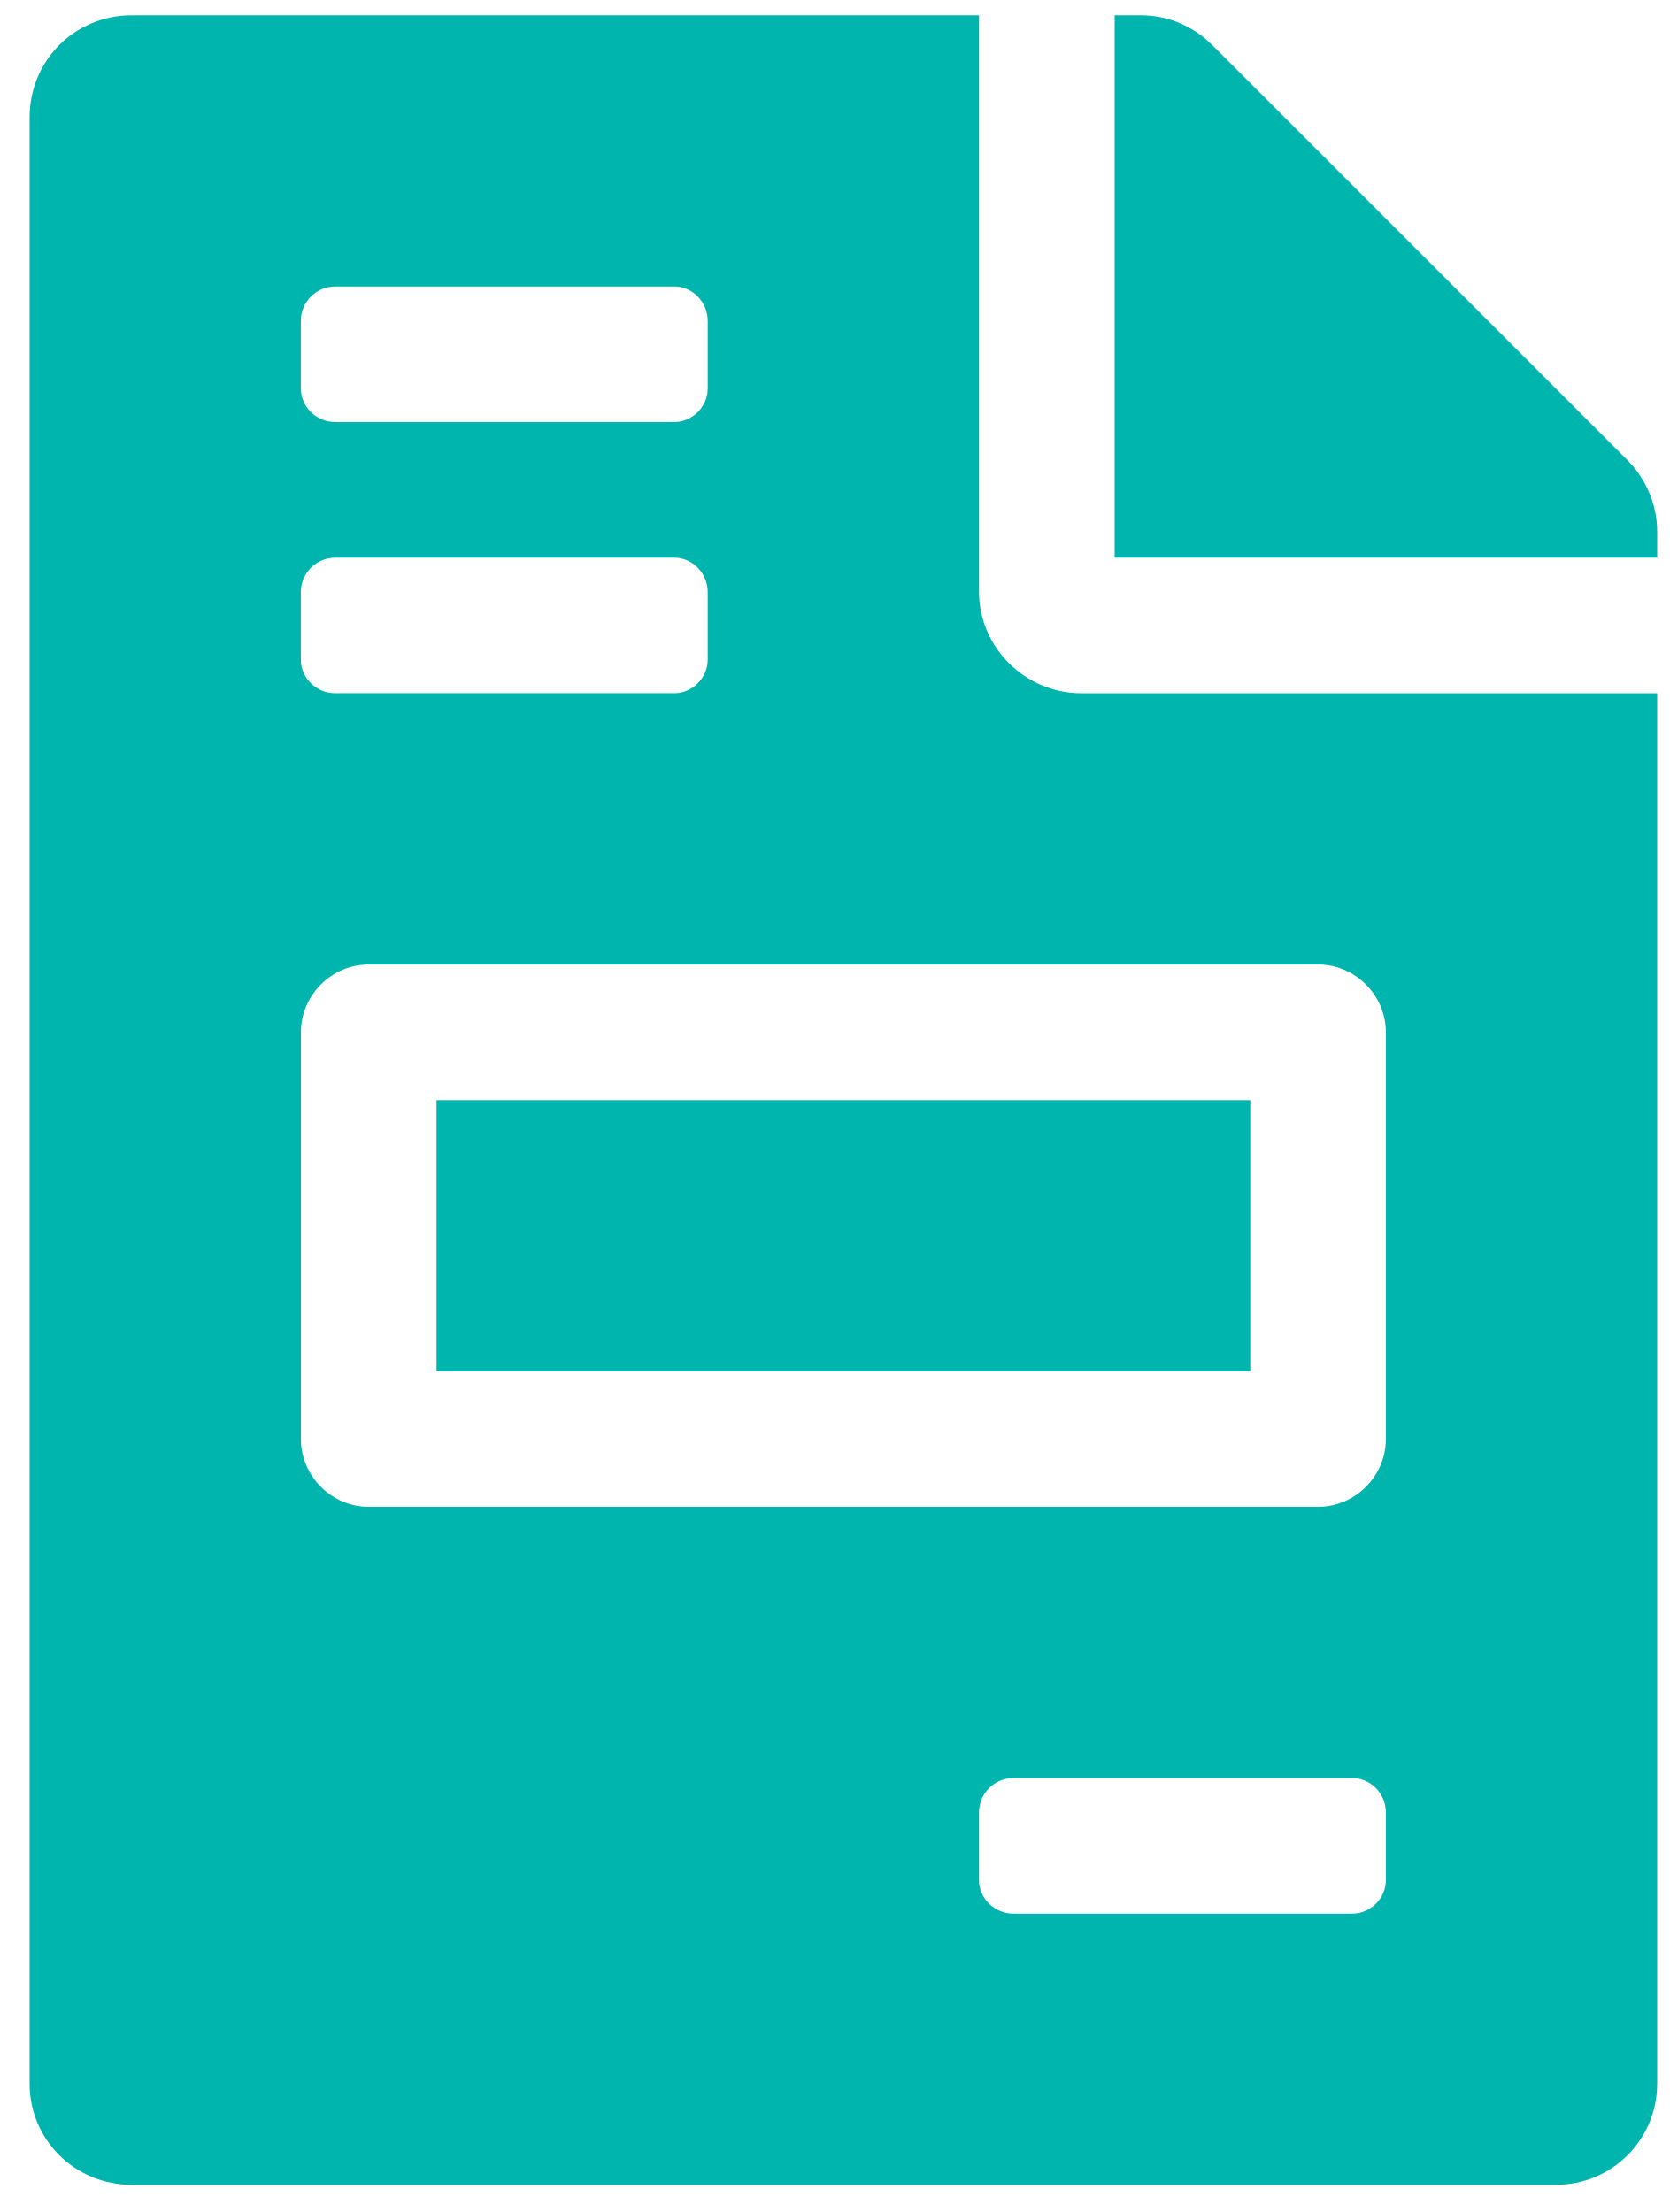
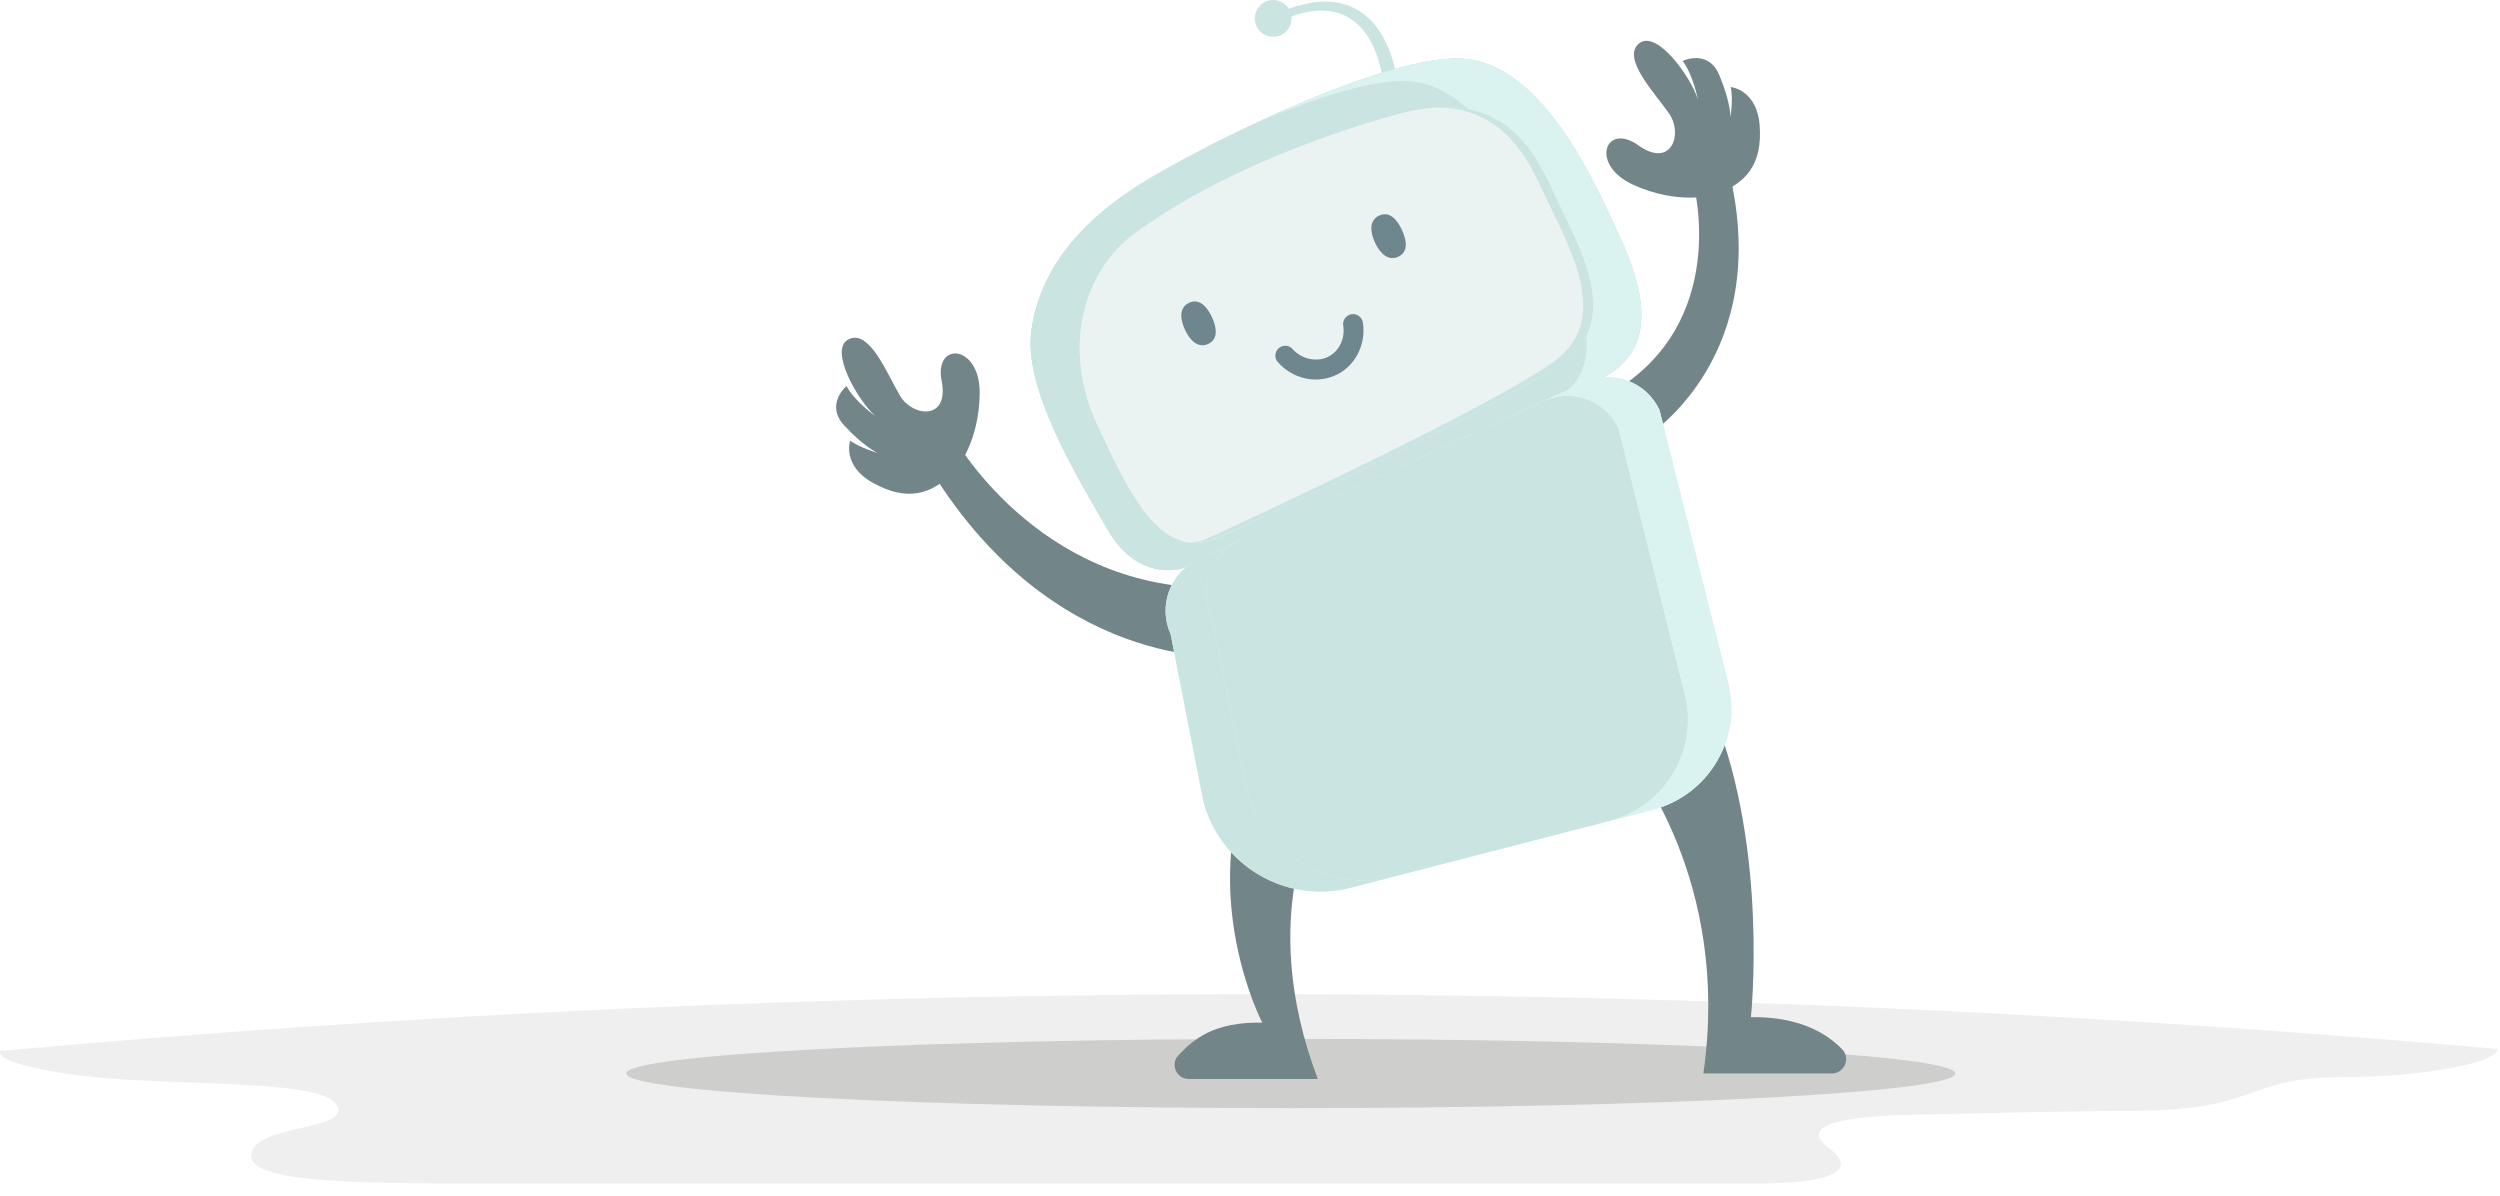
- <svg xmlns="http://www.w3.org/2000/svg" height="53" viewBox="0 0 40 53" width="40">
-   <path d="m29.95 26.358h-19.493v6.498h19.493zm9.032-15.335s-9.942-9.942-9.942-9.942c-.455-.455-1.061-.715-1.711-.715h-.628v12.996h12.996v-.628c0-.628-.26-1.256-.715-1.711m-15.53 3.162v-13.819h-20.295c-1.365 0-2.448 1.083-2.448 2.448v47.109c0 1.343 1.083 2.426 2.448 2.426h34.114c1.343 0 2.426-1.083 2.426-2.426v-33.312h-13.797c-1.343 0-2.448-1.105-2.448-2.426m-16.245-6.498c0-.455.368-.823.823-.823h8.122c.433 0 .801.368.801.823v1.624c0 .433-.368.801-.801.801h-8.122c-.455 0-.823-.368-.823-.801zm0 6.498c0-.455.368-.823.823-.823h8.122c.433 0 .801.368.801.823v1.624c0 .433-.368.801-.801.801h-8.122c-.455 0-.823-.368-.823-.801zm25.991 30.865c0 .433-.368.801-.801.801h-8.122c-.455 0-.823-.368-.823-.801v-1.624c0-.455.368-.823.823-.823h8.122c.433 0 .801.368.801.823zm0-20.317v9.747c0 .888-.736 1.624-1.624 1.624h-22.742c-.888 0-1.624-.736-1.624-1.624v-9.747c0-.888.736-1.624 1.624-1.624h22.742c.888 0 1.624.736 1.624 1.624" fill="#00b5ad" fill-rule="evenodd" />
+ <svg xmlns="http://www.w3.org/2000/svg" width="205px" height="98px" viewBox="0 0 205 98" version="1.1">
+   <g id="Page-1" stroke="none" stroke-width="1" fill="none" fill-rule="evenodd">
+     <path d="M0.045,86.176 C0.045,86.176 -0.865,87.066 5.475,88.046 C12.915,89.196 25.725,88.336 27.485,90.456 C29.415,92.776 20.445,92.116 20.605,94.826 C20.745,97.126 30.445,97.046 41.365,97.046 C52.295,97.046 135.105,97.046 143.955,97.046 C152.805,97.046 151.205,95.036 149.955,94.126 C148.135,92.796 148.935,91.576 156.895,91.406 C164.625,91.246 170.285,91.096 174.495,91.096 C185.745,91.096 183.545,88.326 192.305,88.326 C197.975,88.326 204.785,87.256 204.785,86.016 C176.025,83.466 143.925,81.716 109.005,81.536 C68.835,81.336 32.275,83.266 0.045,86.176" id="Fill-944" fill="#EFEFEF" />
+     <path d="M160.335,88.026 C160.335,89.596 135.935,90.866 105.845,90.866 C75.745,90.866 51.355,89.596 51.355,88.026 C51.355,86.456 75.745,85.186 105.845,85.186 C135.935,85.186 160.335,86.456 160.335,88.026" id="Fill-945" fill="#CECECC" />
+     <path d="M138.875,15.136 C138.875,15.136 141.945,26.506 132.105,32.226 L134.955,35.846 C134.955,35.846 144.725,29.856 142.135,15.706 L141.745,13.516 L138.875,15.136" id="Fill-948" fill="#728589" />
+     <path d="M140.365,16.016 C140.365,16.016 137.595,16.806 133.955,15.166 C130.315,13.526 131.625,9.976 134.345,11.916 C137.055,13.856 138.025,10.986 136.875,9.326 C135.725,7.656 132.955,4.796 134.385,3.576 C135.815,2.356 138.645,6.276 139.225,8.156 C139.225,8.156 138.845,6.136 137.975,4.996 C137.975,4.996 140.075,3.986 140.985,6.166 C141.905,8.336 141.905,9.606 141.905,9.606 C141.905,9.606 142.125,8.156 141.925,7.136 C141.925,7.136 144.095,7.346 144.295,10.336 C144.505,13.316 143.335,15.126 140.365,16.016" id="Fill-949" fill="#728589" />
+     <path d="M78.445,38.416 C78.445,38.416 80.305,36.226 80.335,32.226 C80.365,28.236 76.575,27.956 77.215,31.236 C77.855,34.506 74.835,34.196 73.805,32.456 C72.775,30.716 71.325,27.006 69.615,27.806 C67.905,28.596 70.305,32.796 71.765,34.106 C71.765,34.106 70.085,32.926 69.415,31.656 C69.415,31.656 67.625,33.146 69.225,34.886 C70.815,36.616 71.965,37.146 71.965,37.146 C71.965,37.146 70.555,36.736 69.715,36.136 C69.715,36.136 69.005,38.196 71.635,39.626 C74.265,41.056 76.385,40.746 78.445,38.416" id="Fill-950" fill="#728589" />
+     <path d="M78.085,35.676 C78.085,35.676 84.925,48.216 99.485,48.206 L100.835,53.836 C100.835,53.836 86.165,55.116 75.945,37.906 L78.085,35.676" id="Fill-951" fill="#728589" />
+     <path d="M104.135,0.026 C104.755,-0.094 105.365,0.206 105.685,0.716 C113.455,-2.104 114.475,6.146 114.475,6.146 L113.405,6.466 C112.175,-0.404 107.545,0.716 105.895,1.356 C105.975,2.136 105.455,2.856 104.675,2.996 C103.855,3.146 103.065,2.596 102.915,1.776 C102.765,0.956 103.315,0.176 104.135,0.026" id="Fill-952" fill="#CAE5E1" />
+     <path d="M102.665,62.726 C98.165,73.626 103.505,83.856 103.505,83.856 C99.495,83.786 97.865,85.236 96.635,86.526 C95.935,87.256 96.465,88.476 97.475,88.476 L108.055,88.476 C102.895,74.796 108.225,66.296 108.225,66.296 L102.665,62.726" id="Fill-953" fill="#728589" />
+     <path d="M140.565,58.696 C145.025,69.836 143.575,83.406 143.575,83.406 C147.535,83.346 149.815,84.756 151.055,86.036 C151.775,86.776 151.235,88.026 150.195,88.026 L139.675,88.026 C141.975,72.166 133.715,62.276 133.715,62.276 L140.565,58.696" id="Fill-954" fill="#728589" />
+     <path d="M97.045,46.576 C97.045,46.576 93.395,47.876 90.815,43.406 C88.235,38.936 83.925,31.876 84.575,27.106 C85.225,22.346 88.355,18.166 94.165,14.696 C99.985,11.236 114.655,4.026 120.475,4.866 C126.785,5.786 130.875,15.176 132.815,19.406 C134.755,23.626 135.795,28.016 132.225,30.496 C128.645,32.966 105.585,42.816 97.045,46.576" id="Fill-955" fill="#BCE1DD" />
+     <path d="M97.045,46.576 C97.045,46.576 93.395,47.876 90.815,43.406 C88.235,38.936 83.925,31.876 84.575,27.106 C85.225,22.346 88.355,18.166 94.165,14.696 C99.985,11.236 114.655,4.026 120.475,4.866 C126.785,5.786 130.875,15.176 132.815,19.406 C134.755,23.626 135.795,28.016 132.225,30.496 C128.645,32.966 105.585,42.816 97.045,46.576" id="Fill-956" fill="#CAE5E1" />
+     <path d="M132.815,19.406 C130.875,15.176 126.785,5.786 120.475,4.866 C116.645,4.316 108.975,7.246 102.525,10.306 C107.725,8.016 113.315,6.156 116.365,6.756 C122.175,7.896 126.285,17.286 128.225,21.506 C130.165,25.736 131.285,30.086 128.115,32.376 C127.135,33.086 124.485,34.416 121.055,36.006 C126.415,33.576 130.825,31.466 132.225,30.496 C135.795,28.016 134.755,23.626 132.815,19.406" id="Fill-957" fill="#DAF2F0" />
+     <path d="M103.975,43.396 C103.975,43.396 100.855,44.456 98.335,39.956 C95.825,35.456 91.645,28.336 91.945,23.726 C92.245,19.126 94.735,15.236 99.625,12.196 C101.155,11.246 103.415,9.986 105.965,8.746 C101.315,10.766 96.815,13.116 94.165,14.696 C88.355,18.166 85.225,22.346 84.575,27.106 C83.925,31.876 88.235,38.936 90.815,43.406 C93.395,47.876 97.045,46.576 97.045,46.576 C102.955,43.976 115.805,38.466 124.355,34.496 C117.325,37.676 108.375,41.476 103.975,43.396" id="Fill-958" fill="#CAE5E1" />
+     <path d="M90.055,34.996 C92.715,40.636 95.275,46.206 100.065,44.016 C104.855,41.816 123.275,33.206 128.215,29.636 C133.165,26.086 129.335,19.996 127.315,15.606 C125.305,11.226 122.445,7.136 114.225,9.466 C106.845,11.556 98.735,14.896 92.945,19.226 C89.065,22.126 86.895,28.276 90.055,34.996" id="Fill-959" fill="#EAF3F2" />
+     <path d="M94.785,34.286 C92.235,29.336 92.155,23.666 93.875,18.556 C93.555,18.776 93.245,18.996 92.945,19.226 C89.065,22.126 86.895,28.276 90.055,34.996 C92.705,40.636 95.275,46.206 100.065,44.016 C100.635,43.746 101.405,43.396 102.315,42.976 C99.225,40.796 96.605,37.836 94.785,34.286" id="Fill-960" fill="#EAF3F2" />
+     <path d="M127.315,15.606 C125.625,11.916 123.325,8.436 117.725,8.816 C122.725,8.816 124.895,12.126 126.495,15.636 C128.515,20.016 132.345,26.106 127.395,29.666 C122.455,33.226 104.035,41.846 99.245,44.036 C98.715,44.286 98.215,44.426 97.735,44.486 C98.455,44.536 99.225,44.396 100.065,44.016 C104.855,41.816 123.275,33.206 128.215,29.636 C133.165,26.086 129.335,19.996 127.315,15.606" id="Fill-961" fill="#CAE5E1" />
+     <path d="M135.525,66.406 L110.745,72.796 C105.445,74.166 100.035,70.966 98.665,65.666 L95.995,52.016 C94.935,49.686 95.955,46.936 98.275,45.876 L129.935,31.346 C132.265,30.286 135.015,31.306 136.085,33.636 L141.695,55.946 C142.885,60.536 140.115,65.216 135.525,66.406" id="Fill-962" fill="#D7F8F8" />
+     <path d="M132.735,35.166 C131.675,32.836 128.925,31.816 126.595,32.886 L101.615,44.336 C99.295,45.406 98.275,48.156 99.345,50.486 L102.225,64.746 C103.595,70.046 109.005,73.246 114.305,71.876 L123.135,69.596 L131.975,67.316 C136.565,66.136 139.325,61.456 138.135,56.866 L132.735,35.166" id="Fill-963" fill="#CAE5E1" />
+     <path d="M123.135,69.596 L114.305,71.876 C109.005,73.246 103.595,70.046 102.225,64.746 L99.345,50.486 C98.275,48.156 99.295,45.406 101.615,44.336 L110.965,40.056 L98.275,45.876 C95.955,46.936 94.935,49.686 95.995,52.016 L98.665,65.666 C100.035,70.966 105.445,74.166 110.745,72.796 L131.625,67.406 L123.135,69.596" id="Fill-964" fill="#CAE5E1" />
+     <path d="M141.695,55.946 L136.085,33.636 C135.015,31.306 132.265,30.286 129.935,31.346 L126.595,32.886 C128.925,31.816 131.675,32.836 132.735,35.166 L138.135,56.866 C139.325,61.456 136.565,66.136 131.975,67.316 L135.525,66.406 C140.115,65.216 142.885,60.536 141.695,55.946" id="Fill-965" fill="#DAF2F0" />
+     <path d="M99.385,26.016 C99.815,26.946 99.865,27.846 99.065,28.206 C98.265,28.566 97.595,27.966 97.165,27.036 C96.735,26.096 96.705,25.196 97.515,24.826 C98.315,24.456 98.955,25.086 99.385,26.016" id="Fill-967" fill="#6E868E" />
+     <path d="M114.965,18.866 C115.395,19.806 115.455,20.696 114.645,21.056 C113.855,21.426 113.175,20.816 112.745,19.886 C112.325,18.956 112.285,18.056 113.095,17.676 C113.905,17.306 114.535,17.936 114.965,18.866" id="Fill-968" fill="#6E868E" />
+     <path d="M109.385,30.826 C107.825,31.476 105.965,31.036 104.785,29.696 C104.485,29.366 104.515,28.846 104.855,28.556 C105.195,28.256 105.705,28.286 105.995,28.626 C106.785,29.506 108.105,29.746 109.055,29.176 C109.865,28.696 110.305,27.696 110.145,26.696 C110.075,26.256 110.375,25.836 110.825,25.766 C111.265,25.696 111.685,25.996 111.755,26.446 C112.015,28.096 111.265,29.756 109.885,30.576 C109.725,30.676 109.555,30.756 109.385,30.826" id="Fill-969" fill="#6E868E" />
+   </g>
</svg>
